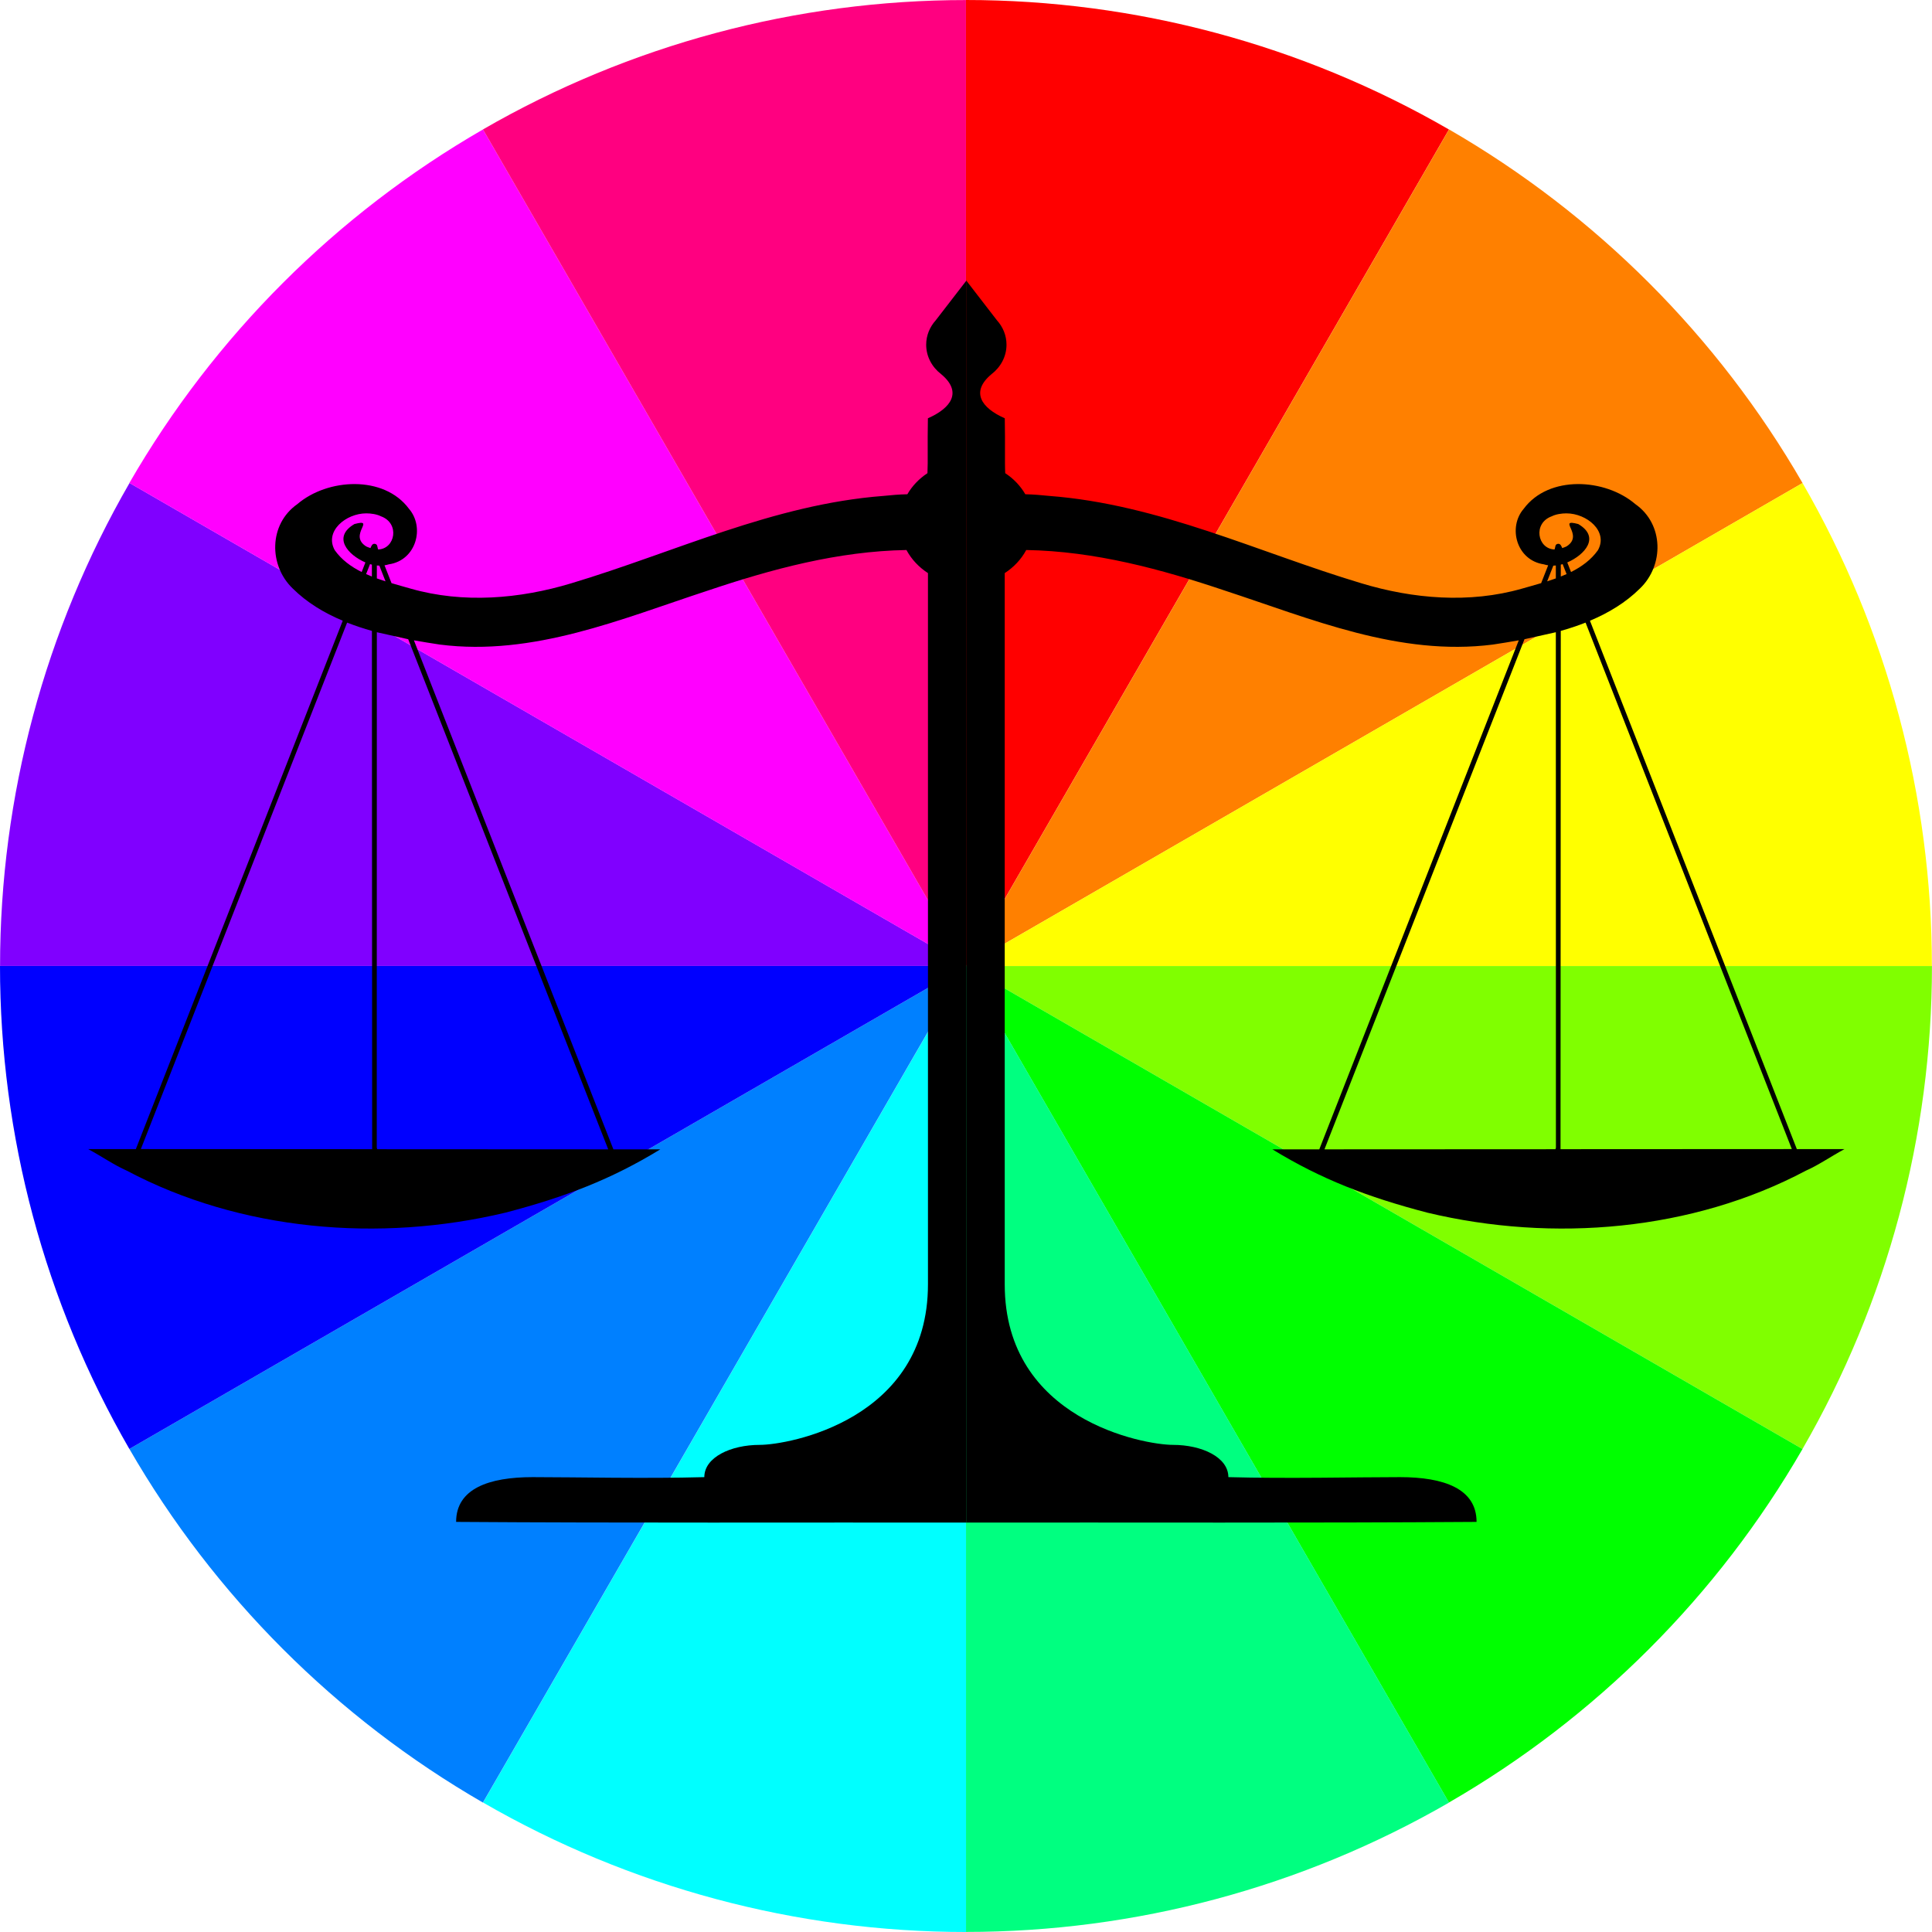
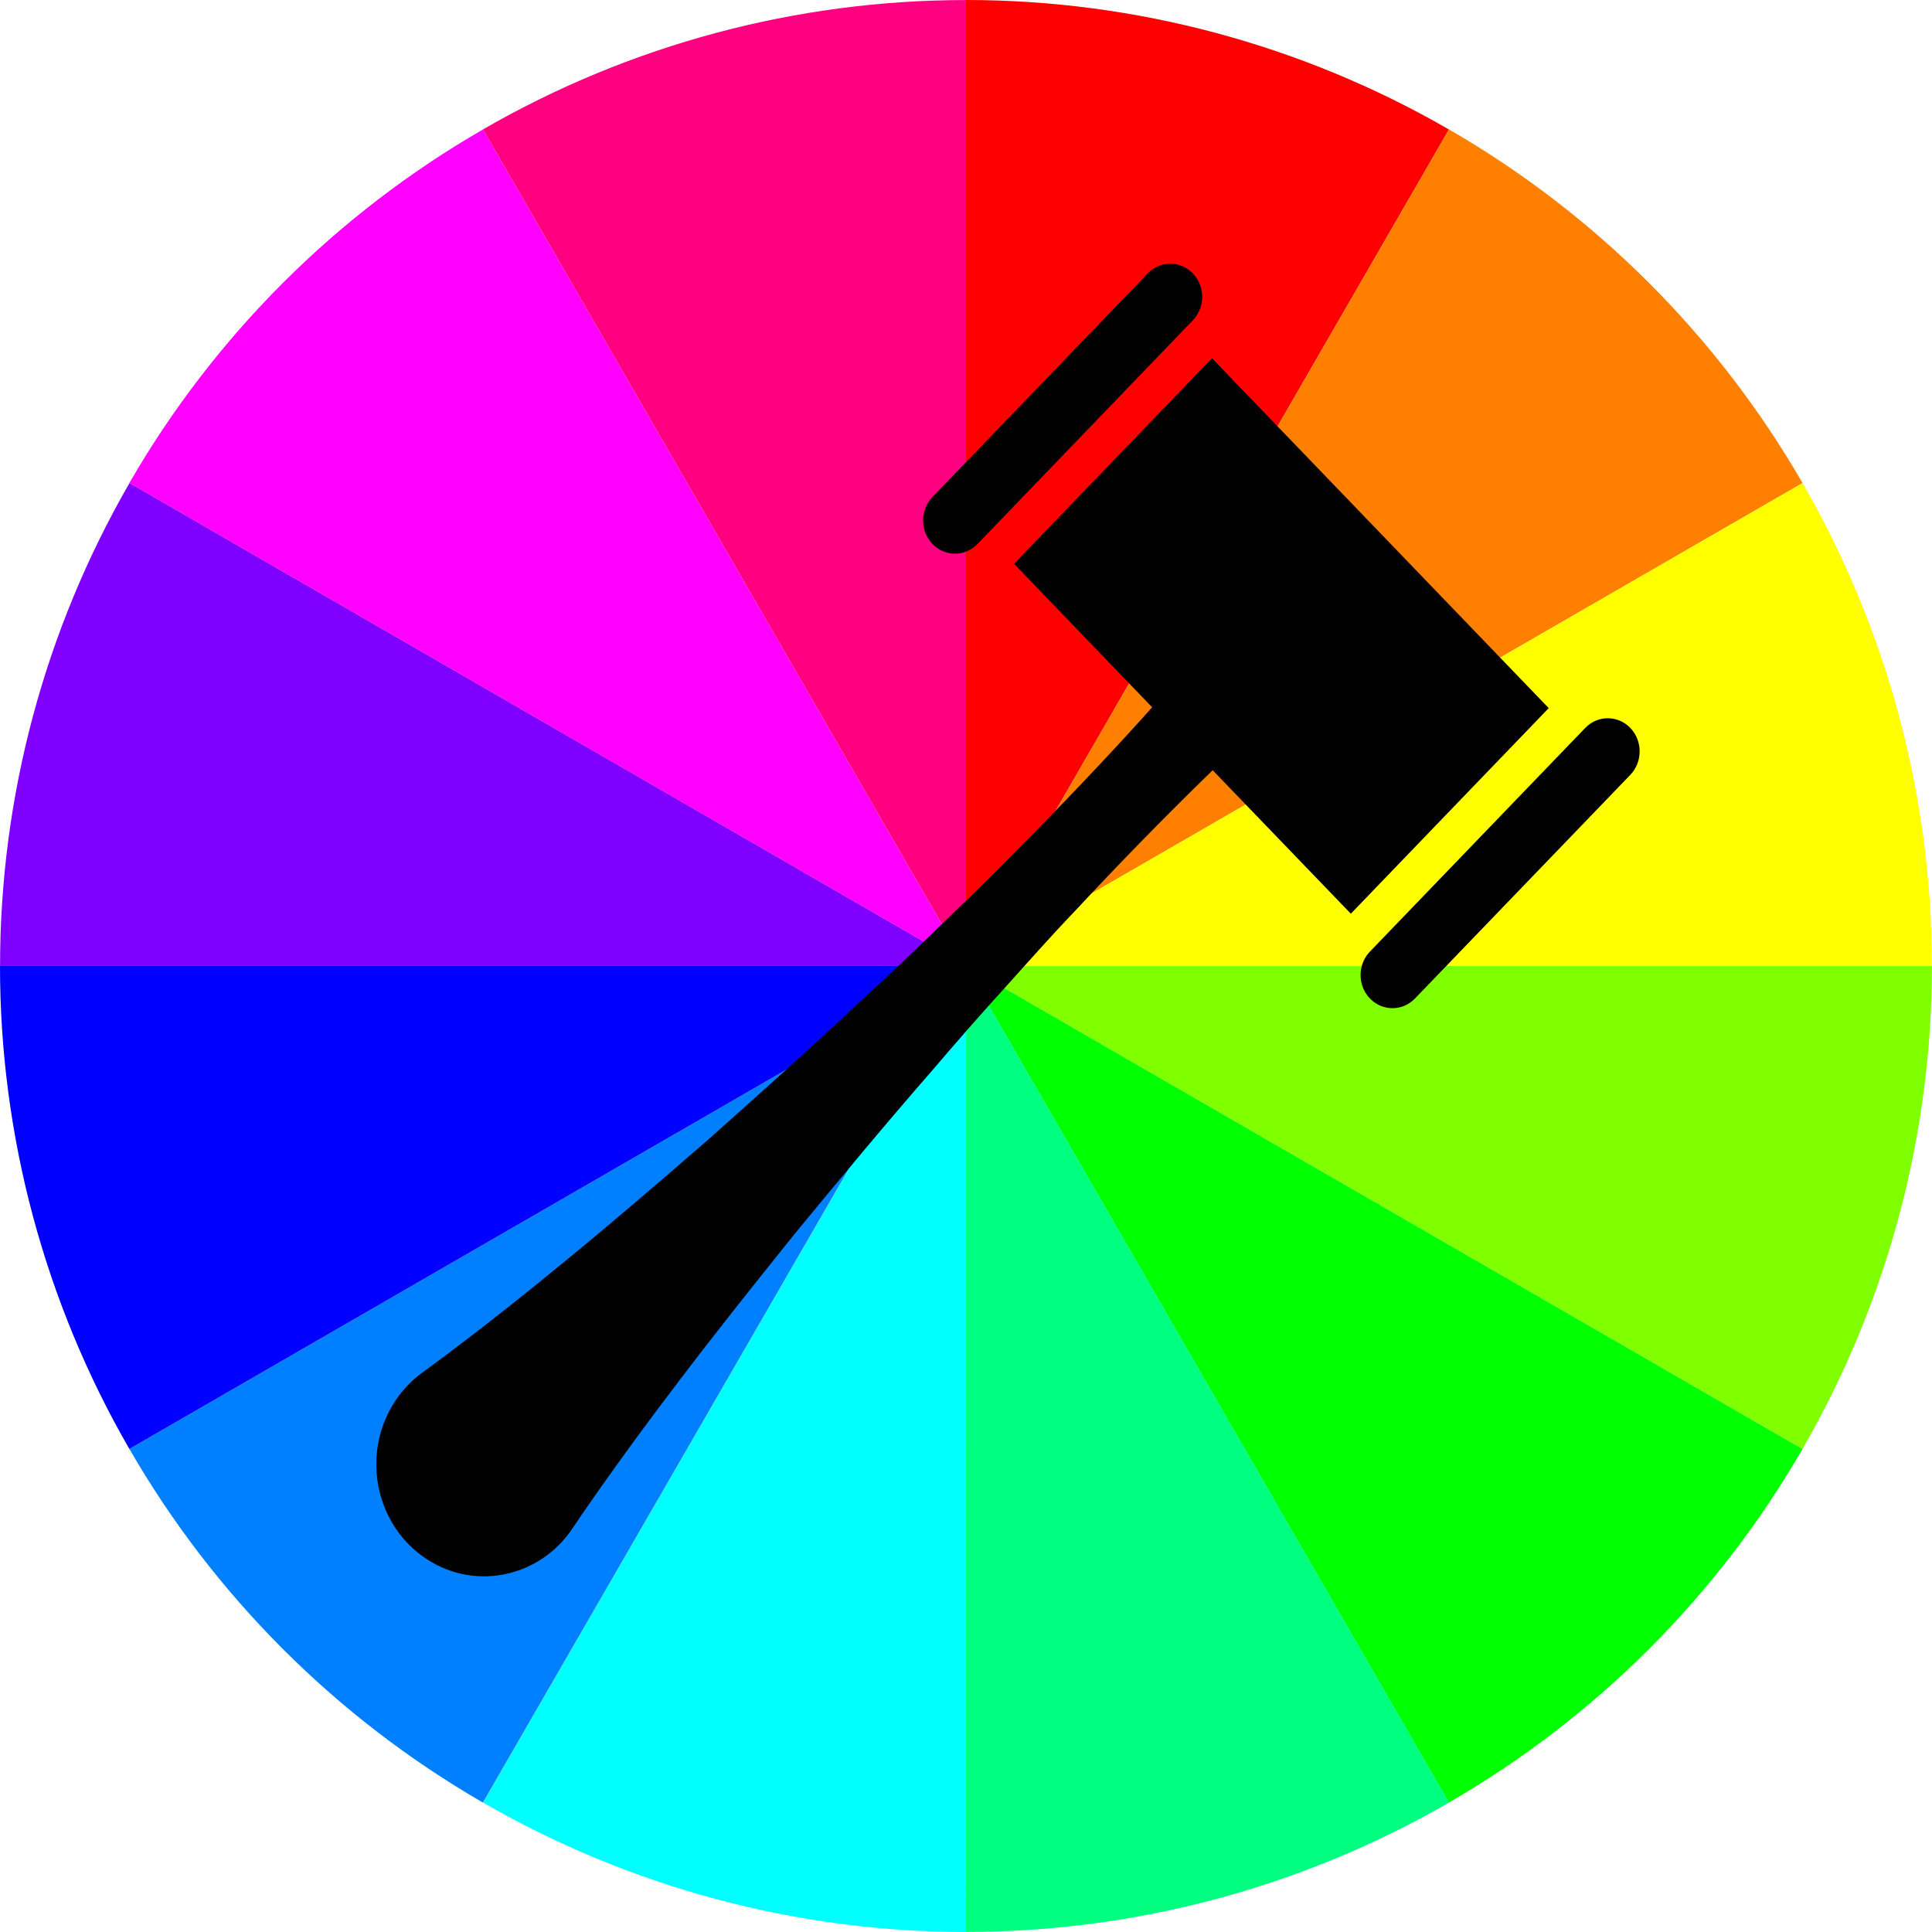
- <svg xmlns="http://www.w3.org/2000/svg" xmlns:xlink="http://www.w3.org/1999/xlink" id="svg2" viewBox="0 0 100 100.002" version="1.1" width="100" height="100.002">
+ <svg xmlns="http://www.w3.org/2000/svg" height="100.002" width="100" version="1.1" viewBox="0 0 100 100.002" id="svg2">
  <defs id="defs156" />
-   <g id="g2885" transform="matrix(0.5555378,0,0,0.5555378,-139.1487,-114.9522)">
-     <path id="path2861" style="fill:#ff0000" d="M 495.89,296.89 A 99.821,99.821 0 0 1 482.51,346.8 L 396.062,296.889 Z" transform="matrix(0,-0.90161,0.90161,0,72.801,654.02)" />
-     <path id="path2863" style="fill:#ff8000" d="M 495.89,296.89 A 99.821,99.821 0 0 1 482.51,346.8 L 396.062,296.889 Z" transform="matrix(0.45081,-0.78082,0.78082,0.45081,-69.885,472.34)" />
-     <path id="path2865" style="fill:#ffff00" d="M 495.89,296.89 A 99.821,99.821 0 0 1 482.51,346.8 L 396.062,296.889 Z" transform="matrix(0.78082,-0.45081,0.45081,0.78082,-102.62,243.66)" />
-     <path id="path2867" style="fill:#80ff00" d="M 495.89,296.89 A 99.821,99.821 0 0 1 482.51,346.8 L 396.062,296.889 Z" transform="matrix(0.90161,0,0,0.90161,-16.618,29.25)" />
-     <path id="path2869" style="fill:#00ff00" d="M 495.89,296.89 A 99.821,99.821 0 0 1 482.51,346.8 L 396.062,296.889 Z" transform="matrix(0.78082,0.45081,-0.45081,0.78082,165.06,-113.44)" />
-     <path id="path2871" style="fill:#00ff80" d="M 495.89,296.89 A 99.821,99.821 0 0 1 482.51,346.8 L 396.062,296.889 Z" transform="matrix(0.45081,0.78082,-0.78082,0.45081,393.75,-146.17)" />
-     <path id="path2873" style="fill:#00ffff" d="M 495.89,296.89 A 99.821,99.821 0 0 1 482.51,346.8 L 396.062,296.889 Z" transform="matrix(0,0.90161,-0.90161,0,608.16,-60.169)" />
-     <path id="path2875" style="fill:#0080ff" d="M 495.89,296.89 A 99.821,99.821 0 0 1 482.51,346.8 L 396.062,296.889 Z" transform="matrix(-0.45081,0.78082,-0.78082,-0.45081,750.84,121.51)" />
-     <path id="path2877" style="fill:#0000ff" d="M 495.89,296.89 A 99.821,99.821 0 0 1 482.51,346.8 L 396.062,296.889 Z" transform="matrix(-0.78082,0.45081,-0.45081,-0.78082,783.57,350.19)" />
-     <path id="path2879" style="fill:#8000ff" d="M 495.89,296.89 A 99.821,99.821 0 0 1 482.51,346.8 L 396.062,296.889 Z" transform="matrix(-0.90161,0,0,-0.90161,697.58,564.6)" />
-     <path id="path2881" style="fill:#ff00ff" d="M 495.89,296.89 A 99.821,99.821 0 0 1 482.51,346.8 L 396.062,296.889 Z" transform="matrix(-0.78082,-0.45081,0.45081,-0.78082,515.89,707.29)" />
-     <path id="path2883" style="fill:#ff0080" d="M 495.89,296.89 A 99.821,99.821 0 0 1 482.51,346.8 L 396.062,296.889 Z" transform="matrix(-0.45081,-0.78082,0.78082,-0.45081,287.21,740.02)" />
+   <g transform="matrix(0.5555378,0,0,0.5555378,-139.1487,-114.9522)" id="g2885">
+     <path transform="matrix(0,-0.90161,0.90161,0,72.801,654.02)" d="M 495.89,296.89 A 99.821,99.821 0 0 1 482.51,346.8 L 396.062,296.889 Z" style="fill:#ff0000" id="path2861" />
+     <path transform="matrix(0.45081,-0.78082,0.78082,0.45081,-69.885,472.34)" d="M 495.89,296.89 A 99.821,99.821 0 0 1 482.51,346.8 L 396.062,296.889 Z" style="fill:#ff8000" id="path2863" />
+     <path transform="matrix(0.78082,-0.45081,0.45081,0.78082,-102.62,243.66)" d="M 495.89,296.89 A 99.821,99.821 0 0 1 482.51,346.8 L 396.062,296.889 Z" style="fill:#ffff00" id="path2865" />
+     <path transform="matrix(0.90161,0,0,0.90161,-16.618,29.25)" d="M 495.89,296.89 A 99.821,99.821 0 0 1 482.51,346.8 L 396.062,296.889 Z" style="fill:#80ff00" id="path2867" />
+     <path transform="matrix(0.78082,0.45081,-0.45081,0.78082,165.06,-113.44)" d="M 495.89,296.89 A 99.821,99.821 0 0 1 482.51,346.8 L 396.062,296.889 Z" style="fill:#00ff00" id="path2869" />
+     <path transform="matrix(0.45081,0.78082,-0.78082,0.45081,393.75,-146.17)" d="M 495.89,296.89 A 99.821,99.821 0 0 1 482.51,346.8 L 396.062,296.889 Z" style="fill:#00ff80" id="path2871" />
+     <path transform="matrix(0,0.90161,-0.90161,0,608.16,-60.169)" d="M 495.89,296.89 A 99.821,99.821 0 0 1 482.51,346.8 L 396.062,296.889 Z" style="fill:#00ffff" id="path2873" />
+     <path transform="matrix(-0.45081,0.78082,-0.78082,-0.45081,750.84,121.51)" d="M 495.89,296.89 A 99.821,99.821 0 0 1 482.51,346.8 L 396.062,296.889 Z" style="fill:#0080ff" id="path2875" />
+     <path transform="matrix(-0.78082,0.45081,-0.45081,-0.78082,783.57,350.19)" d="M 495.89,296.89 A 99.821,99.821 0 0 1 482.51,346.8 L 396.062,296.889 Z" style="fill:#0000ff" id="path2877" />
+     <path transform="matrix(-0.90161,0,0,-0.90161,697.58,564.6)" d="M 495.89,296.89 A 99.821,99.821 0 0 1 482.51,346.8 L 396.062,296.889 Z" style="fill:#8000ff" id="path2879" />
+     <path transform="matrix(-0.78082,-0.45081,0.45081,-0.78082,515.89,707.29)" d="M 495.89,296.89 A 99.821,99.821 0 0 1 482.51,346.8 L 396.062,296.889 Z" style="fill:#ff00ff" id="path2881" />
+     <path transform="matrix(-0.45081,-0.78082,0.78082,-0.45081,287.21,740.02)" d="M 495.89,296.89 A 99.821,99.821 0 0 1 482.51,346.8 L 396.062,296.889 Z" style="fill:#ff0080" id="path2883" />
  </g>
-   <use xlink:href="#a" transform="matrix(-1,0,0,1,100.0375,2.5e-6)" height="1300" width="1640" y="0" x="0" id="use104" />
-   <path style="stroke-width:0.055" id="a" d="m 50.024,14.52 -1.589,2.059 c -0.31,0.344 -0.495,0.783 -0.495,1.264 0,0.611 0.3,1.157 0.773,1.522 1.108,0.92 0.527,1.754 -0.684,2.286 -0.027,1.366 0.008,2.257 -0.023,2.841 -0.432,0.284 -0.789,0.658 -1.04,1.091 -0.424,0.008 -0.847,0.046 -1.237,0.086 -5.695,0.434 -10.809,2.919 -16.157,4.522 -2.67,0.808 -5.592,1.055 -8.307,0.279 -0.324,-0.092 -0.661,-0.185 -0.999,-0.286 l -0.363,-0.923 c 0.076,-0.012 0.151,-0.027 0.225,-0.051 1.414,-0.206 1.873,-1.914 1.039,-2.877 -1.295,-1.746 -4.211,-1.579 -5.775,-0.24 -1.485,1.04 -1.488,3.169 -0.241,4.367 0.737,0.73 1.624,1.264 2.589,1.669 L 7.031,59.48 4.564,59.478 c 0.718,0.388 1.345,0.829 2.006,1.12 5.855,3.106 13.056,3.732 19.589,2.17 3.101,-0.809 5.495,-1.733 8.016,-3.275 l -2.425,-0.002 -10.325,-26.347 c 0.449,0.08 0.897,0.152 1.338,0.219 4.851,0.619 9.413,-1.332 13.865,-2.79 3.31,-1.115 6.745,-2.044 10.296,-2.104 v 0.01 c 0.257,0.475 0.639,0.882 1.108,1.185 V 66.481 c 0,7.016 -7.223,8.307 -8.711,8.307 -1.483,0 -2.865,0.636 -2.865,1.67 -3.03,0.083 -6.625,0 -8.888,0 -2.265,0 -3.959,0.597 -3.959,2.317 8.803,0.06 17.611,0.025 26.414,0.034 z M 18.959,26.572 c 0.244,-5.25e-4 0.544,0.043 0.759,0.152 0.989,0.358 0.742,1.688 -0.144,1.717 -0.056,-0.129 -0.016,-0.263 -0.168,-0.291 -0.14,-0.026 -0.191,0.126 -0.23,0.219 -0.073,-0.028 -0.163,-0.051 -0.24,-0.097 -0.912,-0.6 0.552,-1.449 -0.591,-1.147 -1.153,0.678 -0.34,1.594 0.569,1.988 l -0.194,0.495 c -0.552,-0.276 -1.04,-0.633 -1.392,-1.128 -0.55,-0.981 0.575,-1.907 1.63,-1.908 z m 0.194,2.628 0.096,0.026 v 0.615 l -0.299,-0.126 z m 0.353,0.07 0.13,0.008 0.319,0.813 -0.449,-0.152 z m -1.539,2.957 c 0.417,0.164 0.847,0.306 1.284,0.429 l 0.012,26.827 -11.972,-0.006 z m 1.539,0.498 1.623,0.362 10.353,26.404 -11.955,-0.006 -0.025,-0.083 z" />
-   <rect style="color:#000000;fill:none" height="548.2" width="10.64" y="-1483.112" x="-1127.66" id="rect107" />
+   <rect id="rect107" x="-1127.66" y="-1483.112" width="10.64" height="548.2" style="color:#000000;fill:none" />
+   <g transform="translate(-92.51864,3.317275)" id="g228">
+     <g id="g224">
+       <path style="stroke-width:0.786" d="m 172.682,33.335 -17.431,-18.111 -10.245,10.642 7.149,7.427 c -0.161,0.18 -0.309,0.346 -0.475,0.529 -1.878,2.079 -4.126,4.454 -6.594,6.933 -1.216,1.259 -2.526,2.503 -3.839,3.783 -1.311,1.287 -2.665,2.568 -4.04,3.83 -2.712,2.559 -5.497,5.045 -8.11,7.371 -2.645,2.297 -5.127,4.425 -7.302,6.199 -4.323,3.573 -7.387,5.769 -7.387,5.769 -0.535,0.386 -1.032,0.888 -1.424,1.48 -1.75,2.635 -1.112,6.244 1.424,8.061 2.534,1.819 6.009,1.157 7.759,-1.479 0,0 2.114,-3.182 5.552,-7.678 1.71,-2.258 3.757,-4.837 5.968,-7.585 2.238,-2.714 4.632,-5.608 7.094,-8.427 1.216,-1.427 2.448,-2.836 3.684,-4.196 1.236,-1.368 2.43,-2.728 3.644,-3.991 2.386,-2.564 4.673,-4.894 6.672,-6.848 0.177,-0.173 0.337,-0.328 0.507,-0.494 l 7.151,7.427 z" id="path218" />
+       <path style="stroke-width:0.786" d="m 143.118,24.839 11.144,-11.576 c 0.643,-0.669 0.648,-1.757 0,-2.427 -0.647,-0.67 -1.692,-0.67 -2.337,0 l -11.143,11.575 c -0.645,0.67 -0.645,1.757 0,2.427 0.646,0.671 1.69,0.67 2.336,0 z" id="path220" />
+       <path style="stroke-width:0.786" d="m 176.906,34.362 c -0.646,-0.67 -1.693,-0.669 -2.335,0 L 163.427,45.938 c -0.645,0.671 -0.645,1.757 0,2.427 0.645,0.67 1.69,0.67 2.332,0 l 11.146,-11.575 c 0.644,-0.67 0.645,-1.759 7.7e-4,-2.427 z" id="path222" />
+     </g>
+   </g>
</svg>
